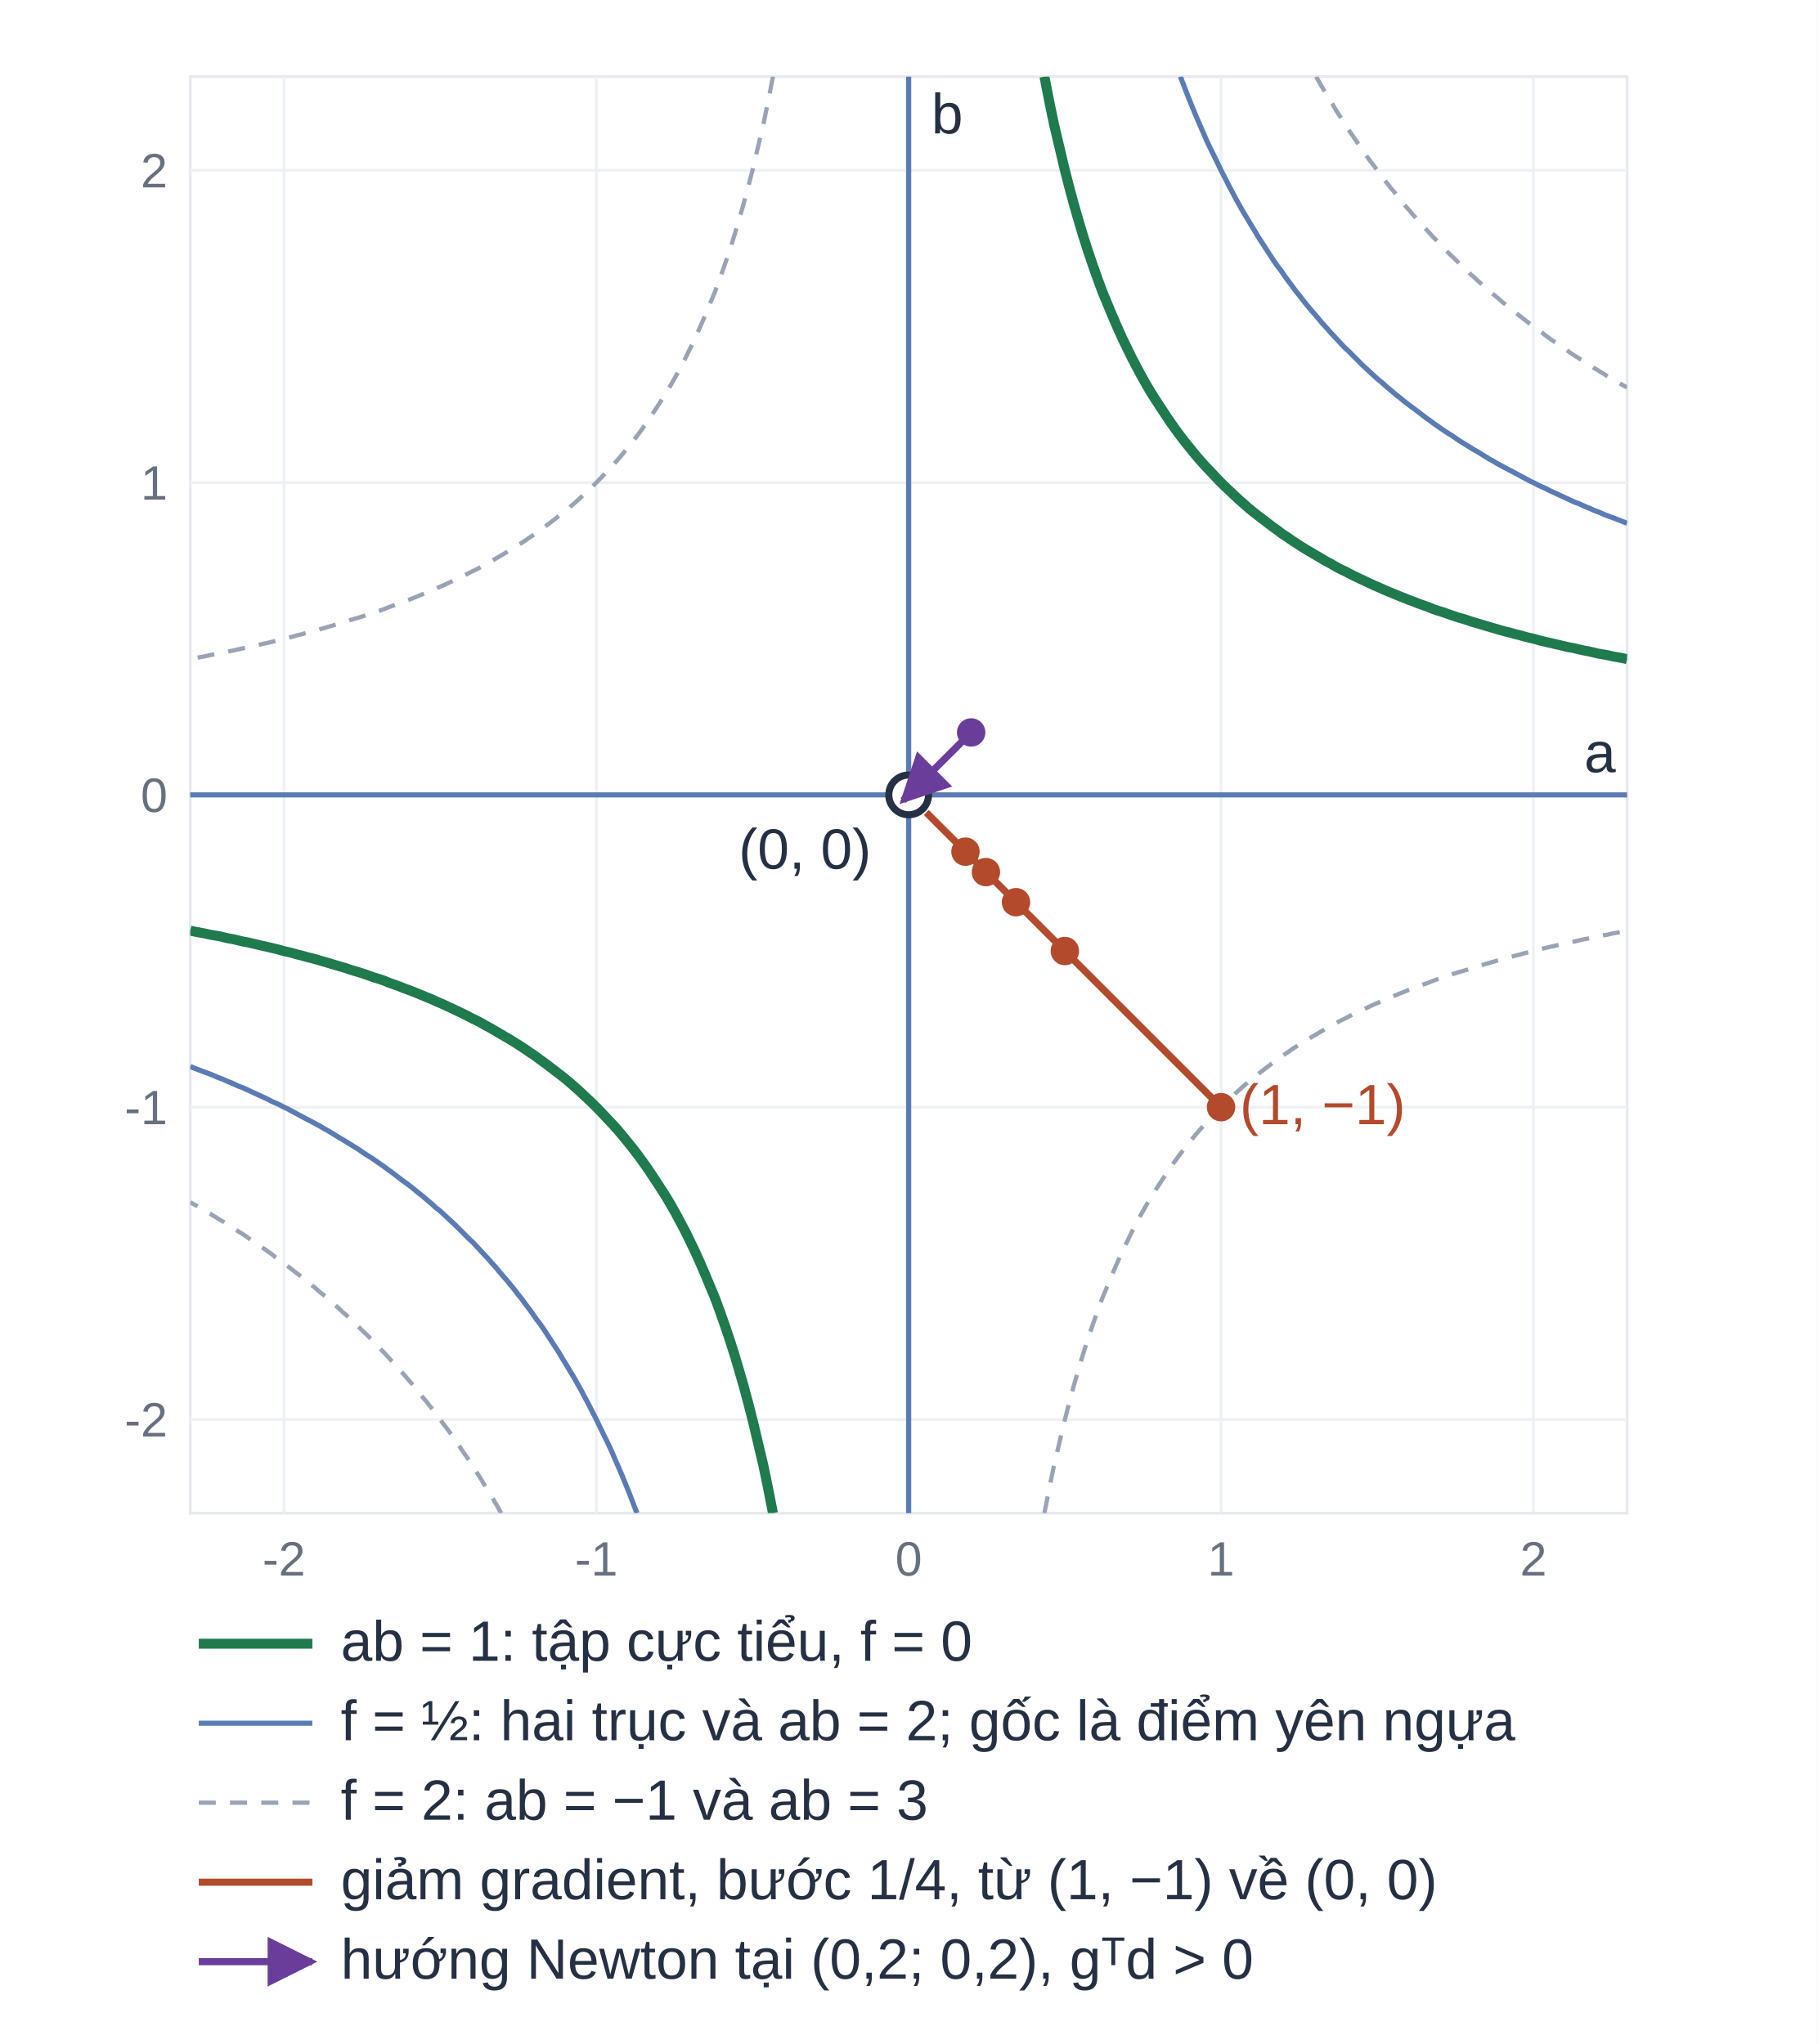
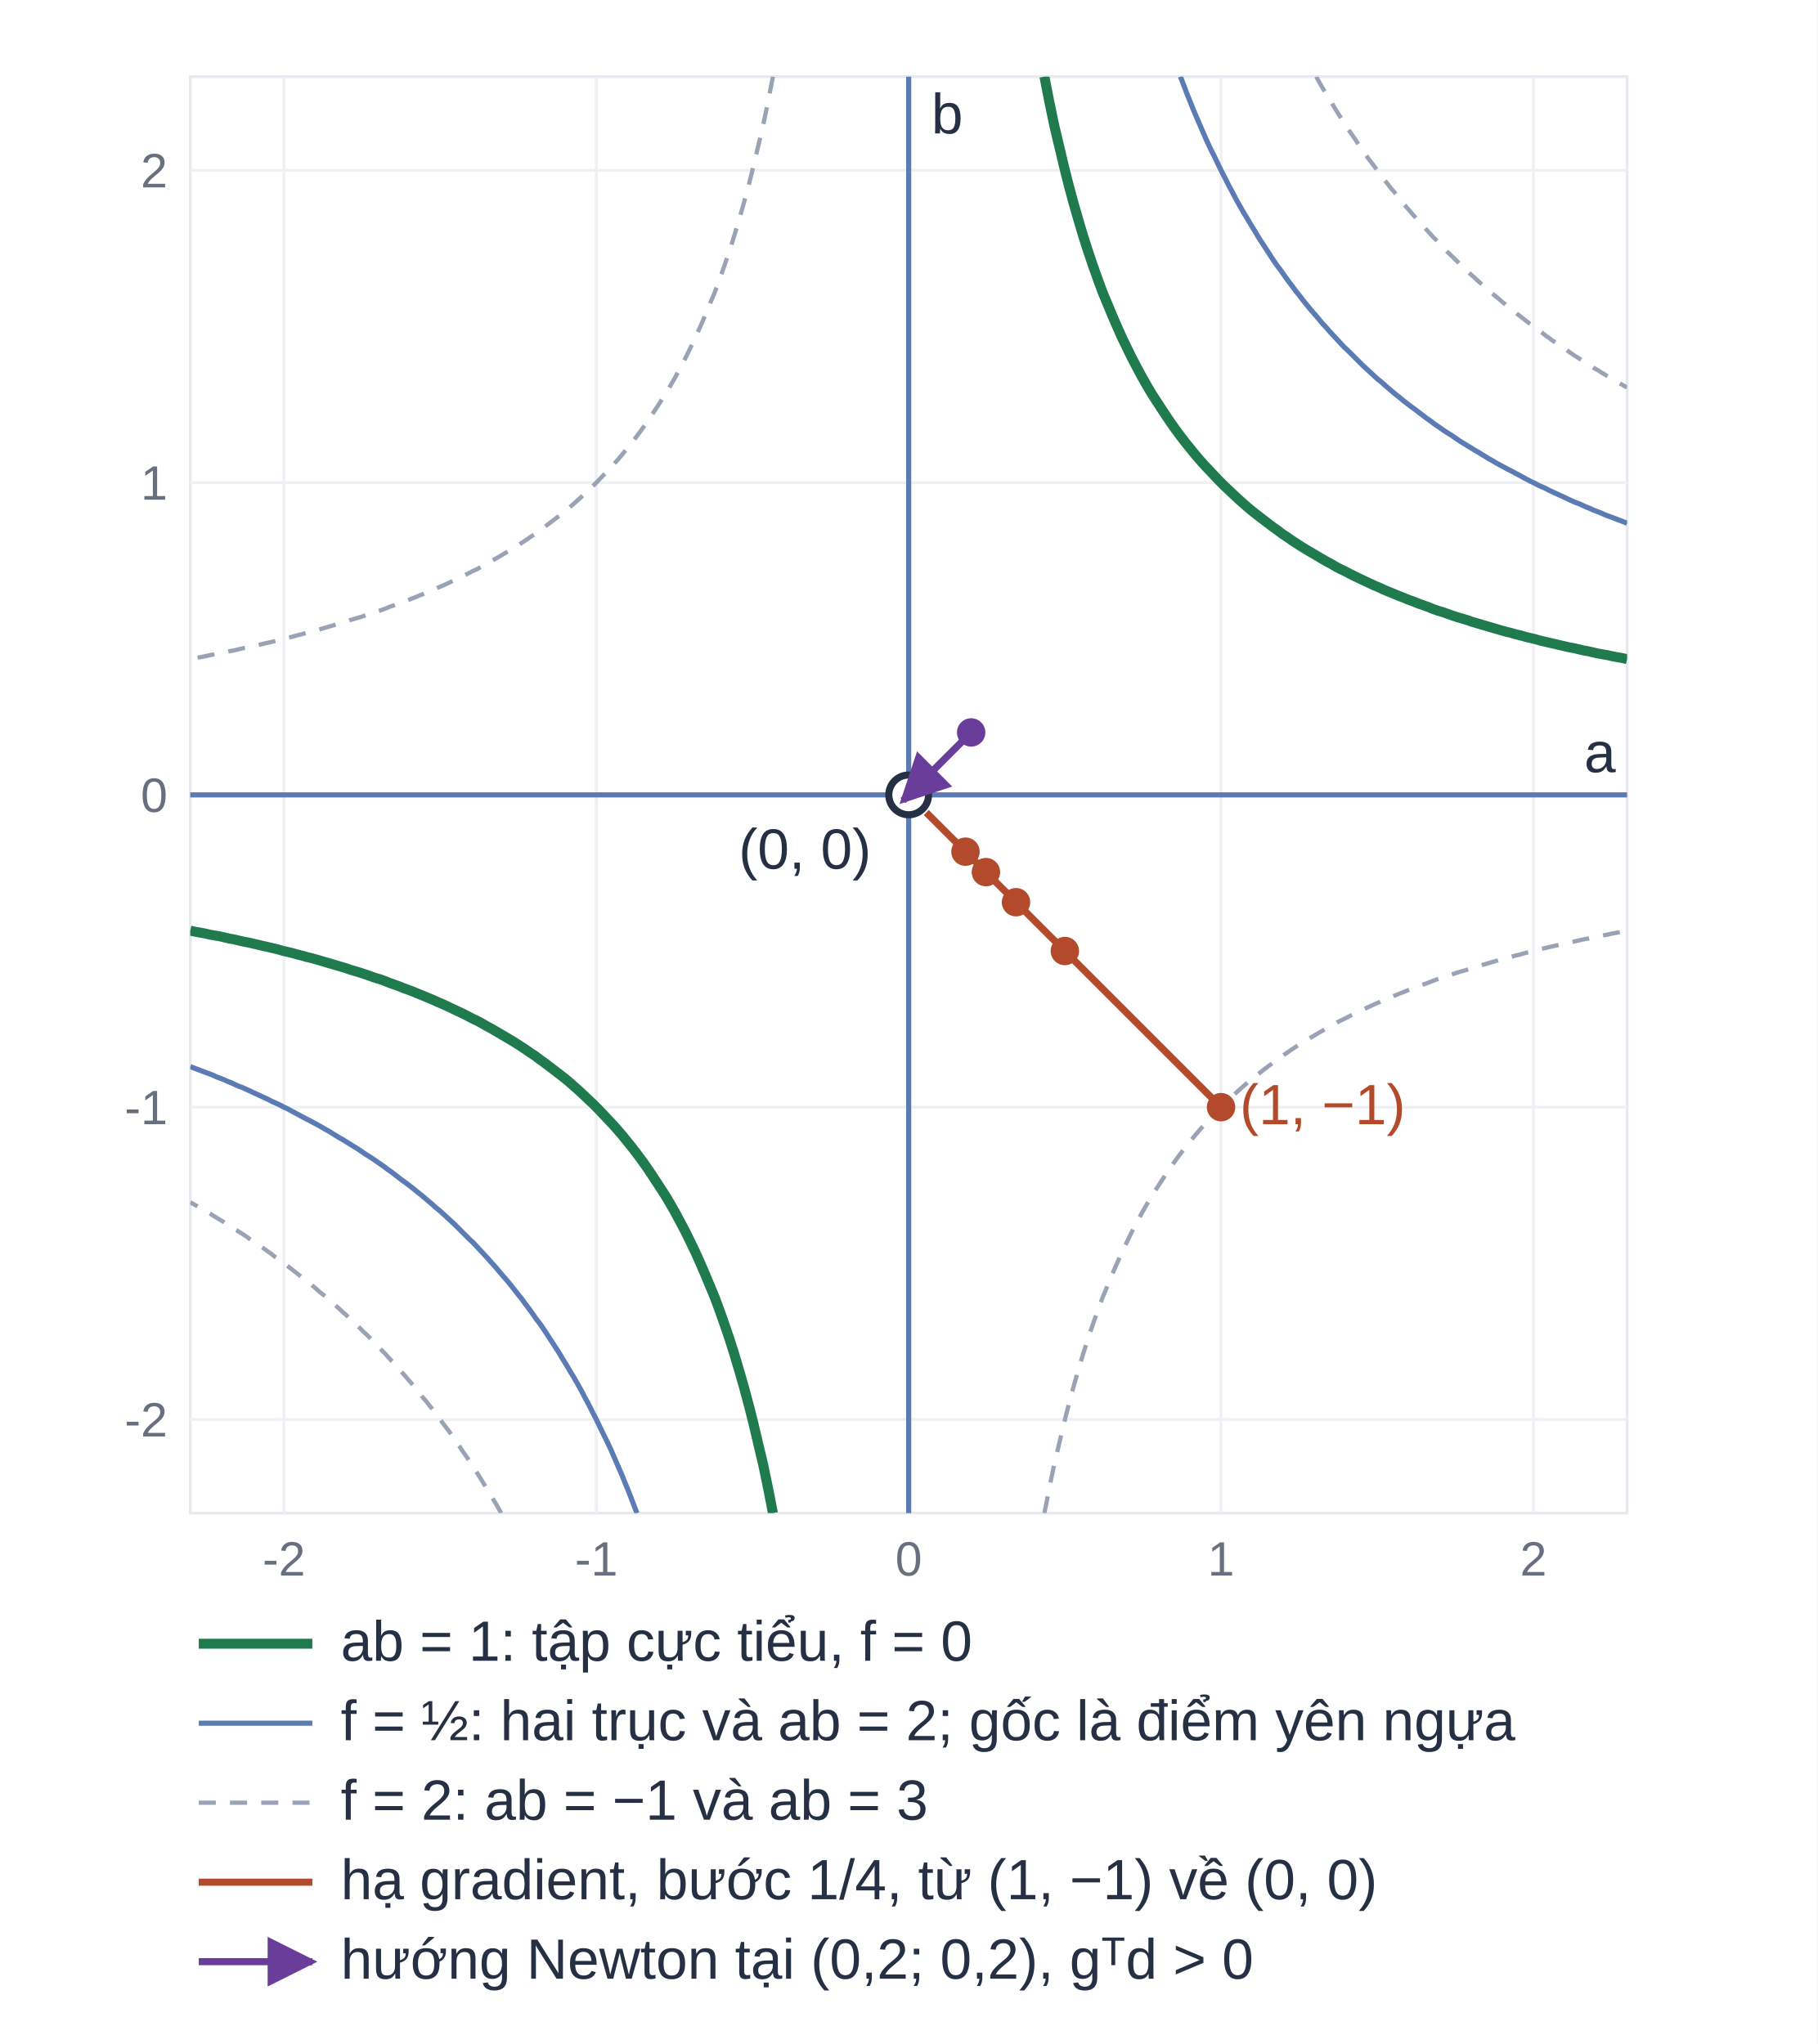
<svg xmlns="http://www.w3.org/2000/svg" viewBox="0 0 640 720" role="img" aria-labelledby="title desc">
  <defs>
    <clipPath id="pa">
      <rect x="67" y="27" width="506" height="506" />
    </clipPath>
    <marker id="arr" viewBox="0 0 10 10" refX="9" refY="5" markerWidth="7" markerHeight="7" orient="auto-start-reverse">
      <path d="M0 0L10 5L0 10Z" fill="context-stroke" />
    </marker>
  </defs>
  <rect width="100%" height="100%" fill="white" />
  <style>text{font-family:Arial,DejaVu Sans,sans-serif;font-size:20px;fill:#263044}.small{font-size:17px;fill:#687080}</style>
  <rect x="67.0" y="27.0" width="506.0" height="506.0" fill="none" stroke="#e7e9ef" />
  <path d="M100.0,27.0V533.0" stroke="#eef0f4" />
  <text x="100.0" y="555.0" text-anchor="middle" class="small">-2</text>
  <path d="M67.0,500.0H573.0" stroke="#eef0f4" />
  <text x="59.0" y="506.0" text-anchor="end" class="small">-2</text>
  <path d="M210.0,27.0V533.0" stroke="#eef0f4" />
  <text x="210.0" y="555.0" text-anchor="middle" class="small">-1</text>
  <path d="M67.0,390.0H573.0" stroke="#eef0f4" />
  <text x="59.0" y="396.0" text-anchor="end" class="small">-1</text>
  <path d="M320.0,27.0V533.0" stroke="#eef0f4" />
  <text x="320.0" y="555.0" text-anchor="middle" class="small">0</text>
  <path d="M67.0,280.0H573.0" stroke="#eef0f4" />
  <text x="59.0" y="286.0" text-anchor="end" class="small">0</text>
  <path d="M430.0,27.0V533.0" stroke="#eef0f4" />
  <text x="430.0" y="555.0" text-anchor="middle" class="small">1</text>
  <path d="M67.0,170.0H573.0" stroke="#eef0f4" />
  <text x="59.0" y="176.0" text-anchor="end" class="small">1</text>
  <path d="M540.0,27.0V533.0" stroke="#eef0f4" />
  <text x="540.0" y="555.0" text-anchor="middle" class="small">2</text>
  <path d="M67.0,60.0H573.0" stroke="#eef0f4" />
  <text x="59.0" y="66.0" text-anchor="end" class="small">2</text>
  <path d="M463.5,27.0 L464.4,28.6 L465.3,30.2 L466.2,31.7 L467.1,33.3 L468.0,34.8 L469.0,36.3 L469.9,37.8 L470.8,39.3 L471.7,40.7 L472.6,42.1 L473.5,43.5 L474.4,44.9 L475.3,46.3 L476.3,47.7 L477.2,49.0 L478.1,50.4 L479.0,51.7 L479.9,53.0 L480.8,54.3 L481.7,55.6 L482.6,56.8 L483.6,58.1 L484.5,59.3 L485.4,60.5 L486.3,61.7 L487.2,62.9 L488.1,64.1 L489.0,65.2 L489.9,66.4 L490.9,67.5 L491.8,68.7 L492.7,69.8 L493.6,70.9 L494.5,72.0 L495.4,73.1 L496.3,74.1 L497.2,75.2 L498.2,76.3 L499.1,77.3 L500.0,78.3 L500.9,79.3 L501.8,80.3 L502.7,81.3 L503.6,82.3 L504.5,83.3 L505.5,84.3 L506.4,85.2 L507.3,86.2 L508.2,87.1 L509.1,88.1 L510.0,89.0 L510.9,89.9 L511.9,90.8 L512.8,91.7 L513.7,92.6 L514.6,93.5 L515.5,94.3 L516.4,95.2 L517.3,96.0 L518.2,96.9 L519.2,97.7 L520.1,98.6 L521.0,99.4 L521.9,100.2 L522.8,101.0 L523.7,101.8 L524.6,102.6 L525.5,103.4 L526.5,104.2 L527.4,104.9 L528.3,105.7 L529.2,106.5 L530.1,107.2 L531.0,108.0 L531.9,108.7 L532.8,109.5 L533.8,110.2 L534.7,110.9 L535.6,111.6 L536.5,112.3 L537.4,113.0 L538.3,113.7 L539.2,114.4 L540.1,115.1 L541.1,115.8 L542.0,116.5 L542.9,117.1 L543.8,117.8 L544.7,118.5 L545.6,119.1 L546.5,119.8 L547.4,120.4 L548.4,121.0 L549.3,121.7 L550.2,122.3 L551.1,122.9 L552.0,123.5 L552.9,124.2 L553.8,124.8 L554.7,125.4 L555.7,126.0 L556.6,126.6 L557.5,127.1 L558.4,127.7 L559.3,128.3 L560.2,128.9 L561.1,129.5 L562.0,130.0 L563.0,130.6 L563.9,131.2 L564.8,131.7 L565.7,132.3 L566.6,132.8 L567.5,133.3 L568.4,133.9 L569.3,134.4 L570.3,135.0 L571.2,135.5 L572.1,136.0 L573.0,136.5" fill="none" stroke="#9aa3b5" stroke-width="1.5" stroke-dasharray="6 5" clip-path="url(#pa)" />
  <path d="M176.5,533.0 L175.6,531.4 L174.7,529.8 L173.8,528.3 L172.9,526.7 L172.0,525.2 L171.0,523.7 L170.1,522.2 L169.2,520.7 L168.3,519.3 L167.4,517.9 L166.5,516.5 L165.6,515.1 L164.7,513.7 L163.7,512.3 L162.8,511.0 L161.9,509.6 L161.0,508.3 L160.1,507.0 L159.2,505.7 L158.3,504.4 L157.4,503.2 L156.4,501.9 L155.5,500.7 L154.6,499.5 L153.7,498.3 L152.8,497.1 L151.9,495.9 L151.0,494.8 L150.1,493.6 L149.1,492.5 L148.2,491.3 L147.3,490.2 L146.4,489.1 L145.5,488.0 L144.6,486.9 L143.7,485.9 L142.8,484.8 L141.8,483.7 L140.9,482.7 L140.0,481.7 L139.1,480.7 L138.2,479.7 L137.3,478.7 L136.4,477.7 L135.5,476.7 L134.5,475.7 L133.6,474.8 L132.7,473.8 L131.8,472.9 L130.9,471.9 L130.0,471.0 L129.1,470.1 L128.1,469.2 L127.2,468.3 L126.3,467.4 L125.4,466.5 L124.5,465.7 L123.6,464.8 L122.7,464.0 L121.8,463.1 L120.8,462.3 L119.9,461.4 L119.0,460.6 L118.1,459.8 L117.2,459.0 L116.3,458.2 L115.4,457.4 L114.5,456.6 L113.5,455.8 L112.6,455.1 L111.7,454.3 L110.8,453.5 L109.9,452.8 L109.0,452.0 L108.1,451.3 L107.2,450.5 L106.2,449.8 L105.3,449.1 L104.4,448.4 L103.5,447.7 L102.6,447.0 L101.7,446.3 L100.8,445.6 L99.9,444.9 L98.9,444.2 L98.0,443.5 L97.1,442.9 L96.2,442.2 L95.3,441.5 L94.4,440.9 L93.5,440.2 L92.6,439.6 L91.6,439.0 L90.7,438.3 L89.8,437.7 L88.9,437.1 L88.0,436.5 L87.1,435.8 L86.2,435.2 L85.3,434.6 L84.3,434.0 L83.4,433.4 L82.5,432.9 L81.6,432.3 L80.7,431.7 L79.8,431.1 L78.9,430.5 L78.0,430.0 L77.0,429.4 L76.1,428.8 L75.2,428.3 L74.3,427.7 L73.4,427.2 L72.5,426.7 L71.6,426.1 L70.7,425.6 L69.7,425.0 L68.8,424.5 L67.9,424.0 L67.0,423.5" fill="none" stroke="#9aa3b5" stroke-width="1.5" stroke-dasharray="6 5" clip-path="url(#pa)" />
  <path d="M367.8,533.0 L369.5,524.3 L371.2,516.1 L373.0,508.5 L374.7,501.3 L376.4,494.6 L378.1,488.3 L379.8,482.4 L381.5,476.7 L383.2,471.4 L384.9,466.4 L386.6,461.6 L388.3,457.0 L390.1,452.7 L391.8,448.6 L393.5,444.7 L395.2,440.9 L396.9,437.4 L398.6,433.9 L400.3,430.7 L402.0,427.5 L403.7,424.5 L405.4,421.6 L407.2,418.8 L408.9,416.2 L410.6,413.6 L412.3,411.1 L414.0,408.7 L415.7,406.4 L417.4,404.2 L419.1,402.1 L420.8,400.0 L422.5,398.0 L424.2,396.1 L426.0,394.2 L427.7,392.4 L429.4,390.6 L431.1,388.9 L432.8,387.3 L434.5,385.7 L436.2,384.1 L437.9,382.6 L439.6,381.1 L441.3,379.7 L443.1,378.3 L444.8,377.0 L446.5,375.7 L448.2,374.4 L449.9,373.2 L451.6,371.9 L453.3,370.8 L455.0,369.6 L456.7,368.5 L458.4,367.4 L460.2,366.3 L461.9,365.3 L463.6,364.3 L465.3,363.3 L467.0,362.3 L468.7,361.4 L470.4,360.4 L472.1,359.5 L473.8,358.7 L475.5,357.8 L477.3,356.9 L479.0,356.1 L480.7,355.3 L482.4,354.5 L484.1,353.7 L485.8,353.0 L487.5,352.2 L489.2,351.5 L490.9,350.8 L492.6,350.1 L494.4,349.4 L496.1,348.7 L497.8,348.1 L499.5,347.4 L501.2,346.8 L502.9,346.2 L504.6,345.5 L506.3,344.9 L508.0,344.4 L509.7,343.8 L511.4,343.2 L513.2,342.6 L514.9,342.1 L516.6,341.6 L518.3,341.0 L520.0,340.5 L521.7,340.0 L523.4,339.5 L525.1,339.0 L526.8,338.5 L528.5,338.0 L530.3,337.5 L532.0,337.1 L533.7,336.6 L535.4,336.2 L537.1,335.7 L538.8,335.3 L540.5,334.9 L542.2,334.4 L543.9,334.0 L545.6,333.6 L547.4,333.2 L549.1,332.8 L550.8,332.4 L552.5,332.0 L554.2,331.7 L555.9,331.3 L557.6,330.9 L559.3,330.6 L561.0,330.2 L562.7,329.8 L564.5,329.5 L566.2,329.2 L567.9,328.8 L569.6,328.5 L571.3,328.2 L573.0,327.8" fill="none" stroke="#9aa3b5" stroke-width="1.5" stroke-dasharray="6 5" clip-path="url(#pa)" />
  <path d="M272.2,27.0 L270.5,35.7 L268.8,43.9 L267.0,51.5 L265.3,58.7 L263.6,65.4 L261.9,71.7 L260.2,77.6 L258.5,83.3 L256.8,88.6 L255.1,93.6 L253.4,98.4 L251.7,103.0 L249.9,107.3 L248.2,111.4 L246.5,115.3 L244.8,119.1 L243.1,122.6 L241.4,126.1 L239.7,129.3 L238.0,132.5 L236.3,135.5 L234.6,138.4 L232.8,141.2 L231.1,143.8 L229.4,146.4 L227.7,148.9 L226.0,151.3 L224.3,153.6 L222.6,155.8 L220.9,157.9 L219.2,160.0 L217.5,162.0 L215.8,163.9 L214.0,165.8 L212.3,167.6 L210.6,169.4 L208.9,171.1 L207.2,172.7 L205.5,174.3 L203.8,175.9 L202.1,177.4 L200.4,178.9 L198.7,180.3 L196.9,181.7 L195.2,183.0 L193.5,184.3 L191.8,185.6 L190.1,186.8 L188.4,188.1 L186.7,189.2 L185.0,190.4 L183.3,191.5 L181.6,192.6 L179.8,193.7 L178.1,194.7 L176.4,195.7 L174.7,196.7 L173.0,197.7 L171.3,198.6 L169.6,199.6 L167.9,200.5 L166.2,201.3 L164.5,202.2 L162.7,203.1 L161.0,203.9 L159.3,204.7 L157.6,205.5 L155.9,206.3 L154.2,207.0 L152.5,207.8 L150.8,208.5 L149.1,209.2 L147.4,209.9 L145.7,210.6 L143.9,211.3 L142.2,211.9 L140.5,212.6 L138.8,213.2 L137.1,213.8 L135.4,214.5 L133.7,215.1 L132.0,215.6 L130.3,216.2 L128.6,216.8 L126.8,217.4 L125.1,217.9 L123.4,218.4 L121.7,219.0 L120.0,219.5 L118.3,220.0 L116.6,220.5 L114.9,221.0 L113.2,221.5 L111.5,222.0 L109.7,222.5 L108.0,222.9 L106.3,223.4 L104.6,223.8 L102.9,224.3 L101.2,224.7 L99.5,225.1 L97.8,225.6 L96.1,226.0 L94.4,226.4 L92.6,226.8 L90.9,227.2 L89.2,227.6 L87.5,228.0 L85.8,228.3 L84.1,228.7 L82.4,229.1 L80.7,229.4 L79.0,229.8 L77.3,230.2 L75.5,230.5 L73.8,230.8 L72.1,231.2 L70.4,231.5 L68.7,231.8 L67.0,232.2" fill="none" stroke="#9aa3b5" stroke-width="1.5" stroke-dasharray="6 5" clip-path="url(#pa)" />
  <path d="M415.7,27.0 L417.0,30.4 L418.3,33.8 L419.6,37.0 L420.9,40.2 L422.2,43.2 L423.5,46.2 L424.8,49.2 L426.1,52.0 L427.5,54.8 L428.8,57.5 L430.1,60.2 L431.4,62.7 L432.7,65.3 L434.0,67.7 L435.3,70.2 L436.6,72.5 L437.9,74.8 L439.3,77.1 L440.6,79.3 L441.9,81.4 L443.2,83.6 L444.5,85.6 L445.8,87.6 L447.1,89.6 L448.4,91.6 L449.7,93.5 L451.1,95.3 L452.4,97.2 L453.7,99.0 L455.0,100.7 L456.3,102.5 L457.6,104.1 L458.9,105.8 L460.2,107.4 L461.5,109.0 L462.9,110.6 L464.2,112.1 L465.5,113.7 L466.8,115.1 L468.1,116.6 L469.4,118.0 L470.7,119.4 L472.0,120.8 L473.3,122.2 L474.7,123.5 L476.0,124.8 L477.3,126.1 L478.6,127.4 L479.9,128.7 L481.2,129.9 L482.5,131.1 L483.8,132.3 L485.1,133.5 L486.5,134.6 L487.8,135.8 L489.1,136.9 L490.4,138.0 L491.7,139.1 L493.0,140.1 L494.3,141.2 L495.6,142.2 L496.9,143.2 L498.3,144.2 L499.6,145.2 L500.9,146.2 L502.2,147.2 L503.5,148.1 L504.8,149.1 L506.1,150.0 L507.4,150.9 L508.7,151.8 L510.1,152.7 L511.4,153.5 L512.7,154.4 L514.0,155.3 L515.3,156.1 L516.6,156.9 L517.9,157.7 L519.2,158.5 L520.6,159.3 L521.9,160.1 L523.2,160.9 L524.5,161.7 L525.8,162.4 L527.1,163.2 L528.4,163.9 L529.7,164.6 L531.0,165.3 L532.4,166.0 L533.7,166.7 L535.0,167.4 L536.3,168.1 L537.6,168.8 L538.9,169.5 L540.2,170.1 L541.5,170.8 L542.8,171.4 L544.2,172.0 L545.5,172.7 L546.8,173.3 L548.1,173.9 L549.4,174.5 L550.7,175.1 L552.0,175.7 L553.3,176.3 L554.6,176.9 L556.0,177.4 L557.3,178.0 L558.6,178.6 L559.9,179.1 L561.2,179.7 L562.5,180.2 L563.8,180.7 L565.1,181.3 L566.4,181.8 L567.8,182.3 L569.1,182.8 L570.4,183.3 L571.7,183.8 L573.0,184.3" fill="none" stroke="#5b7bb5" stroke-width="1.8" clip-path="url(#pa)" />
  <path d="M224.3,533.0 L223.0,529.6 L221.7,526.2 L220.4,523.0 L219.1,519.8 L217.8,516.8 L216.5,513.8 L215.2,510.8 L213.9,508.0 L212.5,505.2 L211.2,502.5 L209.9,499.8 L208.6,497.3 L207.3,494.7 L206.0,492.3 L204.7,489.8 L203.4,487.5 L202.1,485.2 L200.7,482.9 L199.4,480.7 L198.1,478.6 L196.8,476.4 L195.5,474.4 L194.2,472.4 L192.9,470.4 L191.6,468.4 L190.3,466.5 L188.9,464.7 L187.6,462.8 L186.3,461.0 L185.0,459.3 L183.7,457.5 L182.4,455.9 L181.1,454.2 L179.8,452.6 L178.5,451.0 L177.1,449.4 L175.8,447.9 L174.5,446.3 L173.2,444.9 L171.9,443.4 L170.6,442.0 L169.3,440.6 L168.0,439.2 L166.7,437.8 L165.3,436.5 L164.0,435.2 L162.7,433.9 L161.4,432.6 L160.1,431.3 L158.8,430.1 L157.5,428.9 L156.2,427.7 L154.9,426.5 L153.5,425.4 L152.2,424.2 L150.9,423.1 L149.6,422.0 L148.3,420.9 L147.0,419.9 L145.7,418.8 L144.4,417.8 L143.1,416.8 L141.7,415.8 L140.4,414.8 L139.1,413.8 L137.8,412.8 L136.5,411.9 L135.2,410.9 L133.9,410.0 L132.6,409.1 L131.3,408.2 L129.9,407.3 L128.6,406.5 L127.3,405.6 L126.0,404.7 L124.7,403.9 L123.4,403.1 L122.1,402.3 L120.8,401.5 L119.4,400.7 L118.1,399.9 L116.8,399.1 L115.5,398.3 L114.2,397.6 L112.9,396.8 L111.6,396.1 L110.3,395.4 L109.0,394.7 L107.6,394.0 L106.3,393.3 L105.0,392.6 L103.7,391.9 L102.4,391.2 L101.1,390.5 L99.8,389.9 L98.5,389.2 L97.2,388.6 L95.8,388.0 L94.5,387.3 L93.2,386.7 L91.9,386.1 L90.6,385.5 L89.3,384.9 L88.0,384.3 L86.7,383.7 L85.4,383.1 L84.0,382.6 L82.7,382.0 L81.4,381.4 L80.1,380.9 L78.8,380.3 L77.5,379.8 L76.2,379.3 L74.9,378.7 L73.6,378.2 L72.2,377.7 L70.9,377.2 L69.6,376.7 L68.3,376.2 L67.0,375.7" fill="none" stroke="#5b7bb5" stroke-width="1.8" clip-path="url(#pa)" />
  <path d="M67.0,280.0H573.0M320.0,27.0V533.0" stroke="#5b7bb5" stroke-width="1.8" />
  <path d="M367.8,27.0 L369.5,35.7 L371.2,43.9 L373.0,51.5 L374.7,58.7 L376.4,65.4 L378.1,71.7 L379.8,77.6 L381.5,83.3 L383.2,88.6 L384.9,93.6 L386.6,98.4 L388.3,103.0 L390.1,107.3 L391.8,111.4 L393.5,115.3 L395.2,119.1 L396.9,122.6 L398.6,126.1 L400.3,129.3 L402.0,132.5 L403.7,135.5 L405.4,138.4 L407.2,141.2 L408.9,143.8 L410.6,146.4 L412.3,148.9 L414.0,151.3 L415.7,153.6 L417.4,155.8 L419.1,157.9 L420.8,160.0 L422.5,162.0 L424.2,163.9 L426.0,165.8 L427.7,167.6 L429.4,169.4 L431.1,171.1 L432.8,172.7 L434.5,174.3 L436.2,175.9 L437.9,177.4 L439.6,178.9 L441.3,180.3 L443.1,181.7 L444.8,183.0 L446.5,184.3 L448.2,185.6 L449.9,186.8 L451.6,188.1 L453.3,189.2 L455.0,190.4 L456.7,191.5 L458.4,192.6 L460.2,193.7 L461.9,194.7 L463.6,195.7 L465.3,196.7 L467.0,197.7 L468.7,198.6 L470.4,199.6 L472.1,200.5 L473.8,201.3 L475.5,202.2 L477.3,203.1 L479.0,203.9 L480.7,204.7 L482.4,205.5 L484.1,206.3 L485.8,207.0 L487.5,207.8 L489.2,208.5 L490.9,209.2 L492.6,209.9 L494.4,210.6 L496.1,211.3 L497.8,211.9 L499.5,212.6 L501.2,213.2 L502.9,213.8 L504.6,214.5 L506.3,215.1 L508.0,215.6 L509.7,216.2 L511.4,216.8 L513.2,217.4 L514.9,217.9 L516.6,218.4 L518.3,219.0 L520.0,219.5 L521.7,220.0 L523.4,220.5 L525.1,221.0 L526.8,221.5 L528.5,222.0 L530.3,222.5 L532.0,222.9 L533.7,223.4 L535.4,223.8 L537.1,224.3 L538.8,224.7 L540.5,225.1 L542.2,225.6 L543.9,226.0 L545.6,226.4 L547.4,226.8 L549.1,227.2 L550.8,227.6 L552.5,228.0 L554.2,228.3 L555.9,228.7 L557.6,229.1 L559.3,229.4 L561.0,229.8 L562.7,230.2 L564.5,230.5 L566.2,230.8 L567.9,231.2 L569.6,231.5 L571.3,231.8 L573.0,232.2" fill="none" stroke="#1f7a4d" stroke-width="3.5" clip-path="url(#pa)" />
  <path d="M272.2,533.0 L270.5,524.3 L268.8,516.1 L267.0,508.5 L265.3,501.3 L263.6,494.6 L261.9,488.3 L260.2,482.4 L258.5,476.7 L256.8,471.4 L255.1,466.4 L253.4,461.6 L251.7,457.0 L249.9,452.7 L248.2,448.6 L246.5,444.7 L244.8,440.9 L243.1,437.4 L241.4,433.9 L239.7,430.7 L238.0,427.5 L236.3,424.5 L234.6,421.6 L232.8,418.8 L231.1,416.2 L229.4,413.6 L227.7,411.1 L226.0,408.7 L224.3,406.4 L222.6,404.2 L220.9,402.1 L219.2,400.0 L217.5,398.0 L215.8,396.1 L214.0,394.2 L212.3,392.4 L210.6,390.6 L208.9,388.9 L207.2,387.3 L205.5,385.7 L203.8,384.1 L202.1,382.6 L200.4,381.1 L198.7,379.7 L196.9,378.3 L195.2,377.0 L193.5,375.7 L191.8,374.4 L190.1,373.2 L188.4,371.9 L186.7,370.8 L185.0,369.6 L183.3,368.5 L181.6,367.4 L179.8,366.3 L178.1,365.3 L176.4,364.3 L174.7,363.3 L173.0,362.3 L171.3,361.4 L169.6,360.4 L167.9,359.5 L166.2,358.7 L164.5,357.8 L162.7,356.9 L161.0,356.1 L159.3,355.3 L157.6,354.5 L155.9,353.7 L154.2,353.0 L152.5,352.2 L150.8,351.5 L149.1,350.8 L147.4,350.1 L145.7,349.4 L143.9,348.7 L142.2,348.1 L140.5,347.4 L138.8,346.8 L137.1,346.2 L135.4,345.5 L133.7,344.9 L132.0,344.4 L130.3,343.8 L128.6,343.2 L126.8,342.6 L125.1,342.1 L123.4,341.6 L121.7,341.0 L120.0,340.5 L118.3,340.0 L116.6,339.5 L114.9,339.0 L113.2,338.5 L111.5,338.0 L109.7,337.5 L108.0,337.1 L106.3,336.6 L104.6,336.2 L102.9,335.7 L101.2,335.3 L99.5,334.9 L97.8,334.4 L96.1,334.0 L94.4,333.6 L92.6,333.2 L90.9,332.8 L89.2,332.4 L87.5,332.0 L85.8,331.7 L84.1,331.3 L82.4,330.9 L80.7,330.6 L79.0,330.2 L77.3,329.8 L75.5,329.5 L73.8,329.2 L72.1,328.8 L70.4,328.5 L68.7,328.2 L67.0,327.8" fill="none" stroke="#1f7a4d" stroke-width="3.5" clip-path="url(#pa)" />
  <path d="M430.0,390.0 L375.0,335.0 L357.8,317.8 L347.2,307.2 L340.0,300.0 L334.8,294.8 L331.1,291.1 L328.3,288.3 L326.2,286.2" fill="none" stroke="#b24a2b" stroke-width="2.5" />
  <circle cx="430.0" cy="390.0" r="5" fill="#b24a2b" />
  <circle cx="375.0" cy="335.0" r="5" fill="#b24a2b" />
  <circle cx="357.8" cy="317.8" r="5" fill="#b24a2b" />
  <circle cx="347.2" cy="307.2" r="5" fill="#b24a2b" />
  <circle cx="340.0" cy="300.0" r="5" fill="#b24a2b" />
  <circle cx="320.0" cy="280.0" r="7" fill="white" stroke="#263044" stroke-width="2.5" />
  <circle cx="342.0" cy="258.0" r="5" fill="#6a3d9a" />
  <path d="M342.0,258.0 L318.0,282.0" stroke="#6a3d9a" stroke-width="2.5" marker-end="url(#arr)" />
  <text x="436.6" y="396.0" style="fill:#b24a2b">(1, −1)</text>
  <text x="306.8" y="306.0" text-anchor="end">(0, 0)</text>
  <text x="569.0" y="272.0" text-anchor="end">a</text>
  <text x="328.0" y="47.0">b</text>
  <path d="M70,579.0h40" stroke="#1f7a4d" stroke-width="3.5" />
  <text x="120" y="585.0">ab = 1: tập cực tiểu, f = 0</text>
  <path d="M70,607.0h40" stroke="#5b7bb5" stroke-width="1.8" />
  <text x="120" y="613.0">f = ½: hai trục và ab = 2; gốc là điểm yên ngựa</text>
  <path d="M70,635.0h40" stroke="#9aa3b5" stroke-width="1.5" stroke-dasharray="6 5" />
  <text x="120" y="641.0">f = 2: ab = −1 và ab = 3</text>
  <path d="M70,663.0h40" stroke="#b24a2b" stroke-width="2.5" />
-   <text x="120" y="669.0">giảm gradient, bước 1/4, từ (1, −1) về (0, 0)</text>
+   <text x="120" y="669.0">hạ gradient, bước 1/4, từ (1, −1) về (0, 0)</text>
  <path d="M70,691.0h40" stroke="#6a3d9a" stroke-width="2.5" marker-end="url(#arr)" />
  <text x="120" y="697.0">hướng Newton tại (0,2; 0,2), gᵀd &gt; 0</text>
</svg>
